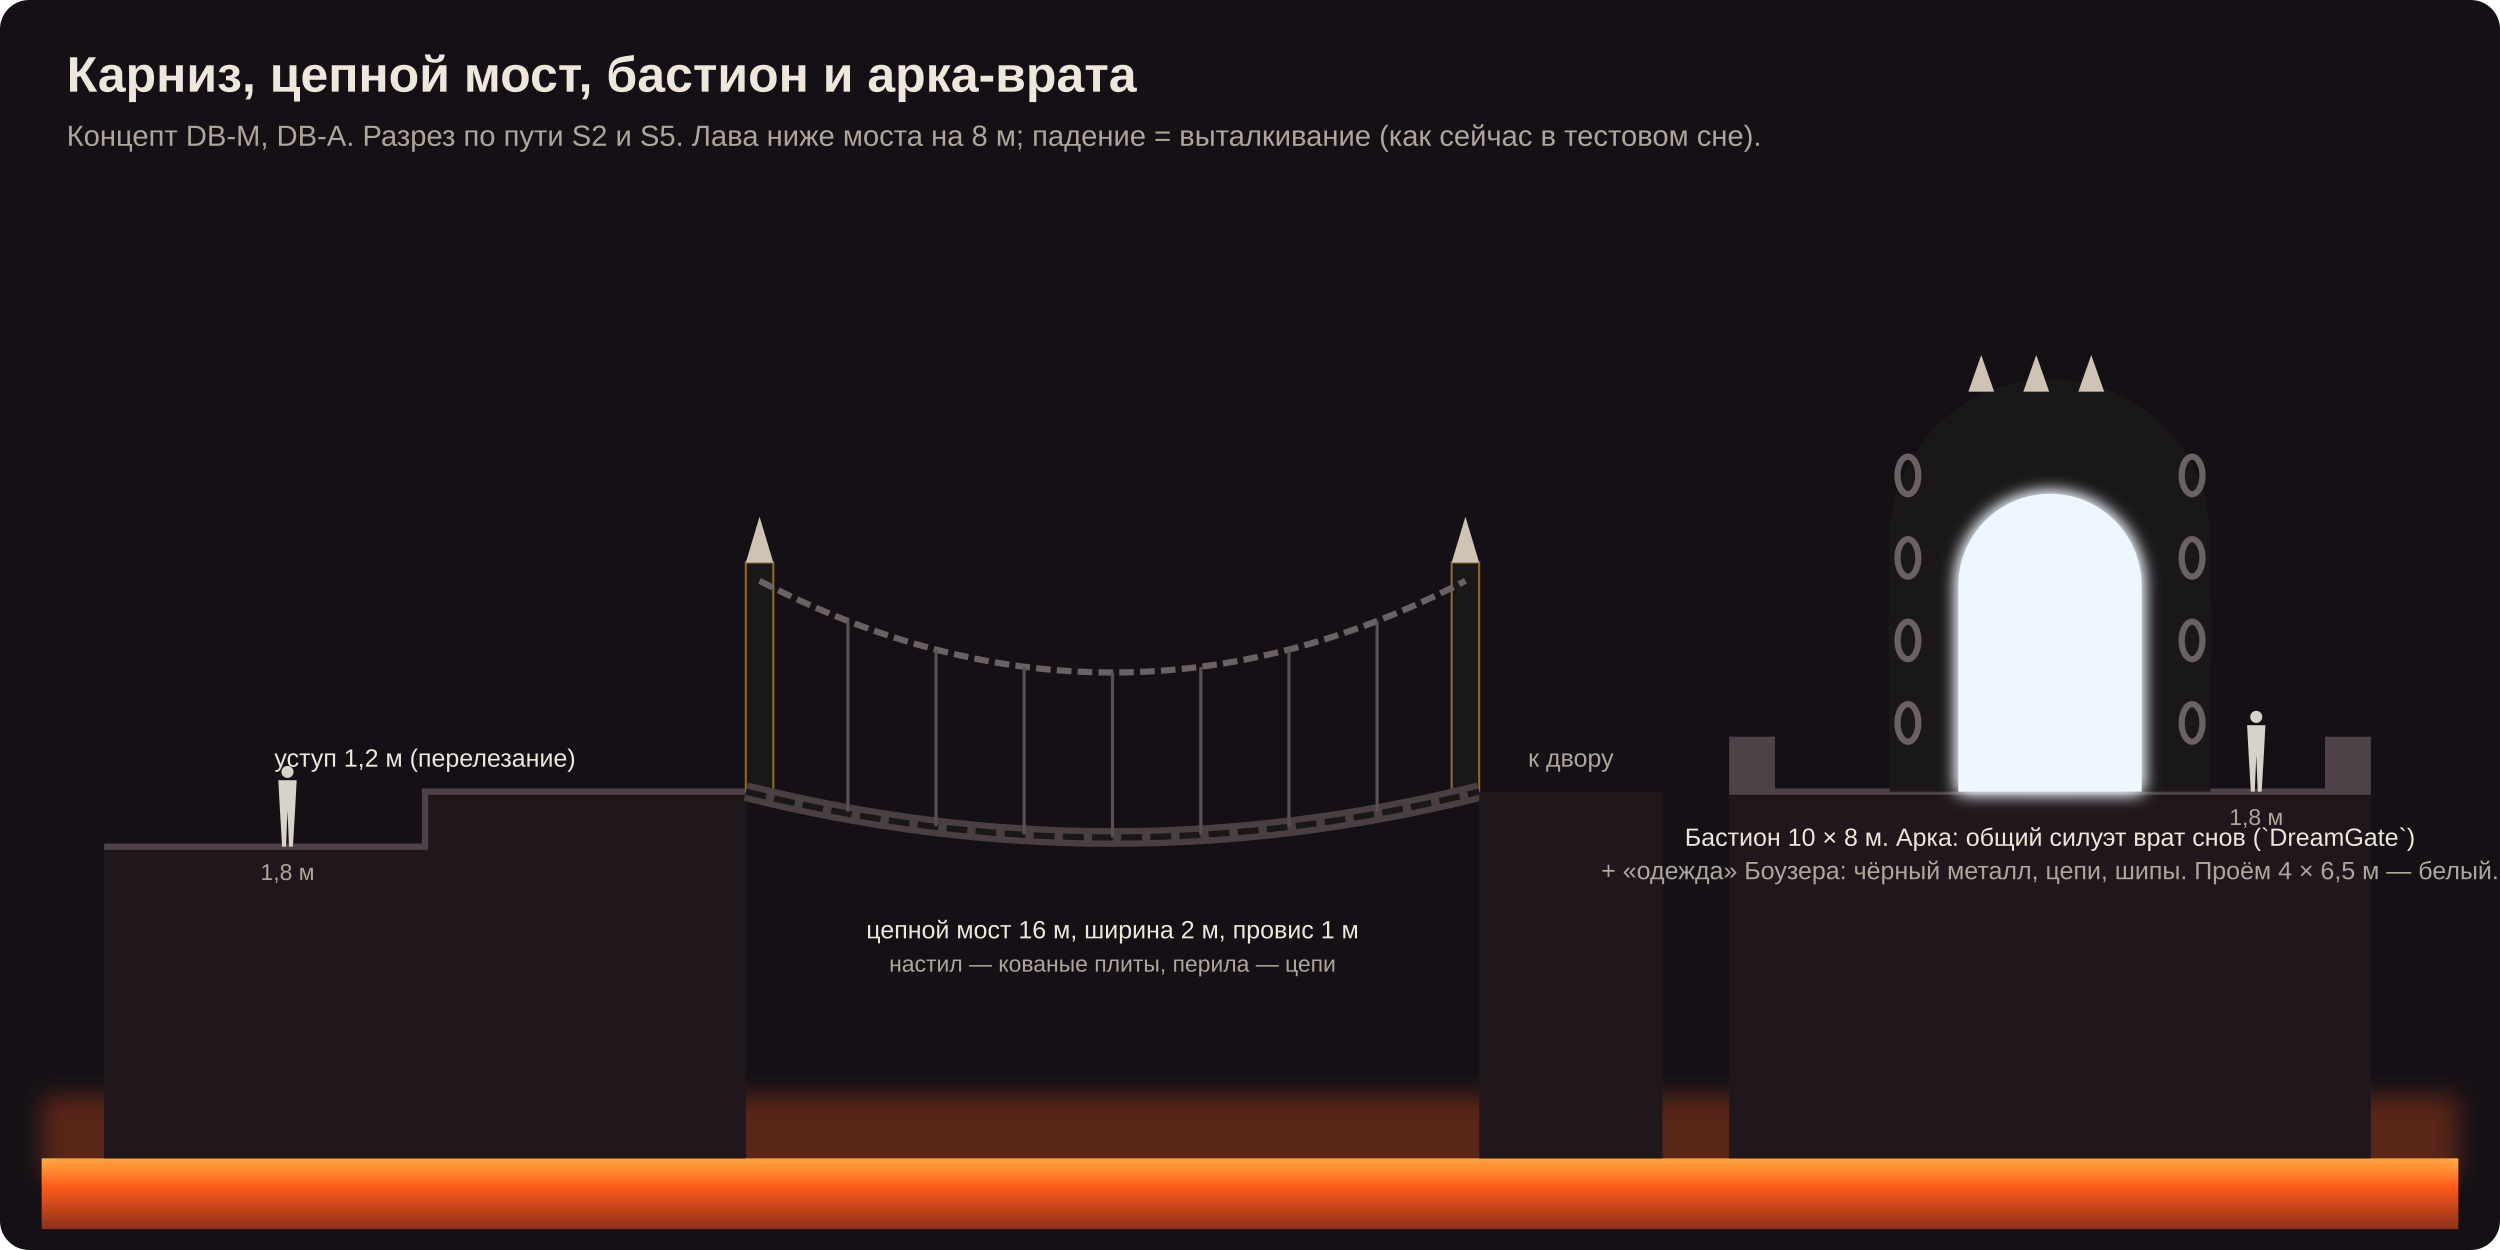
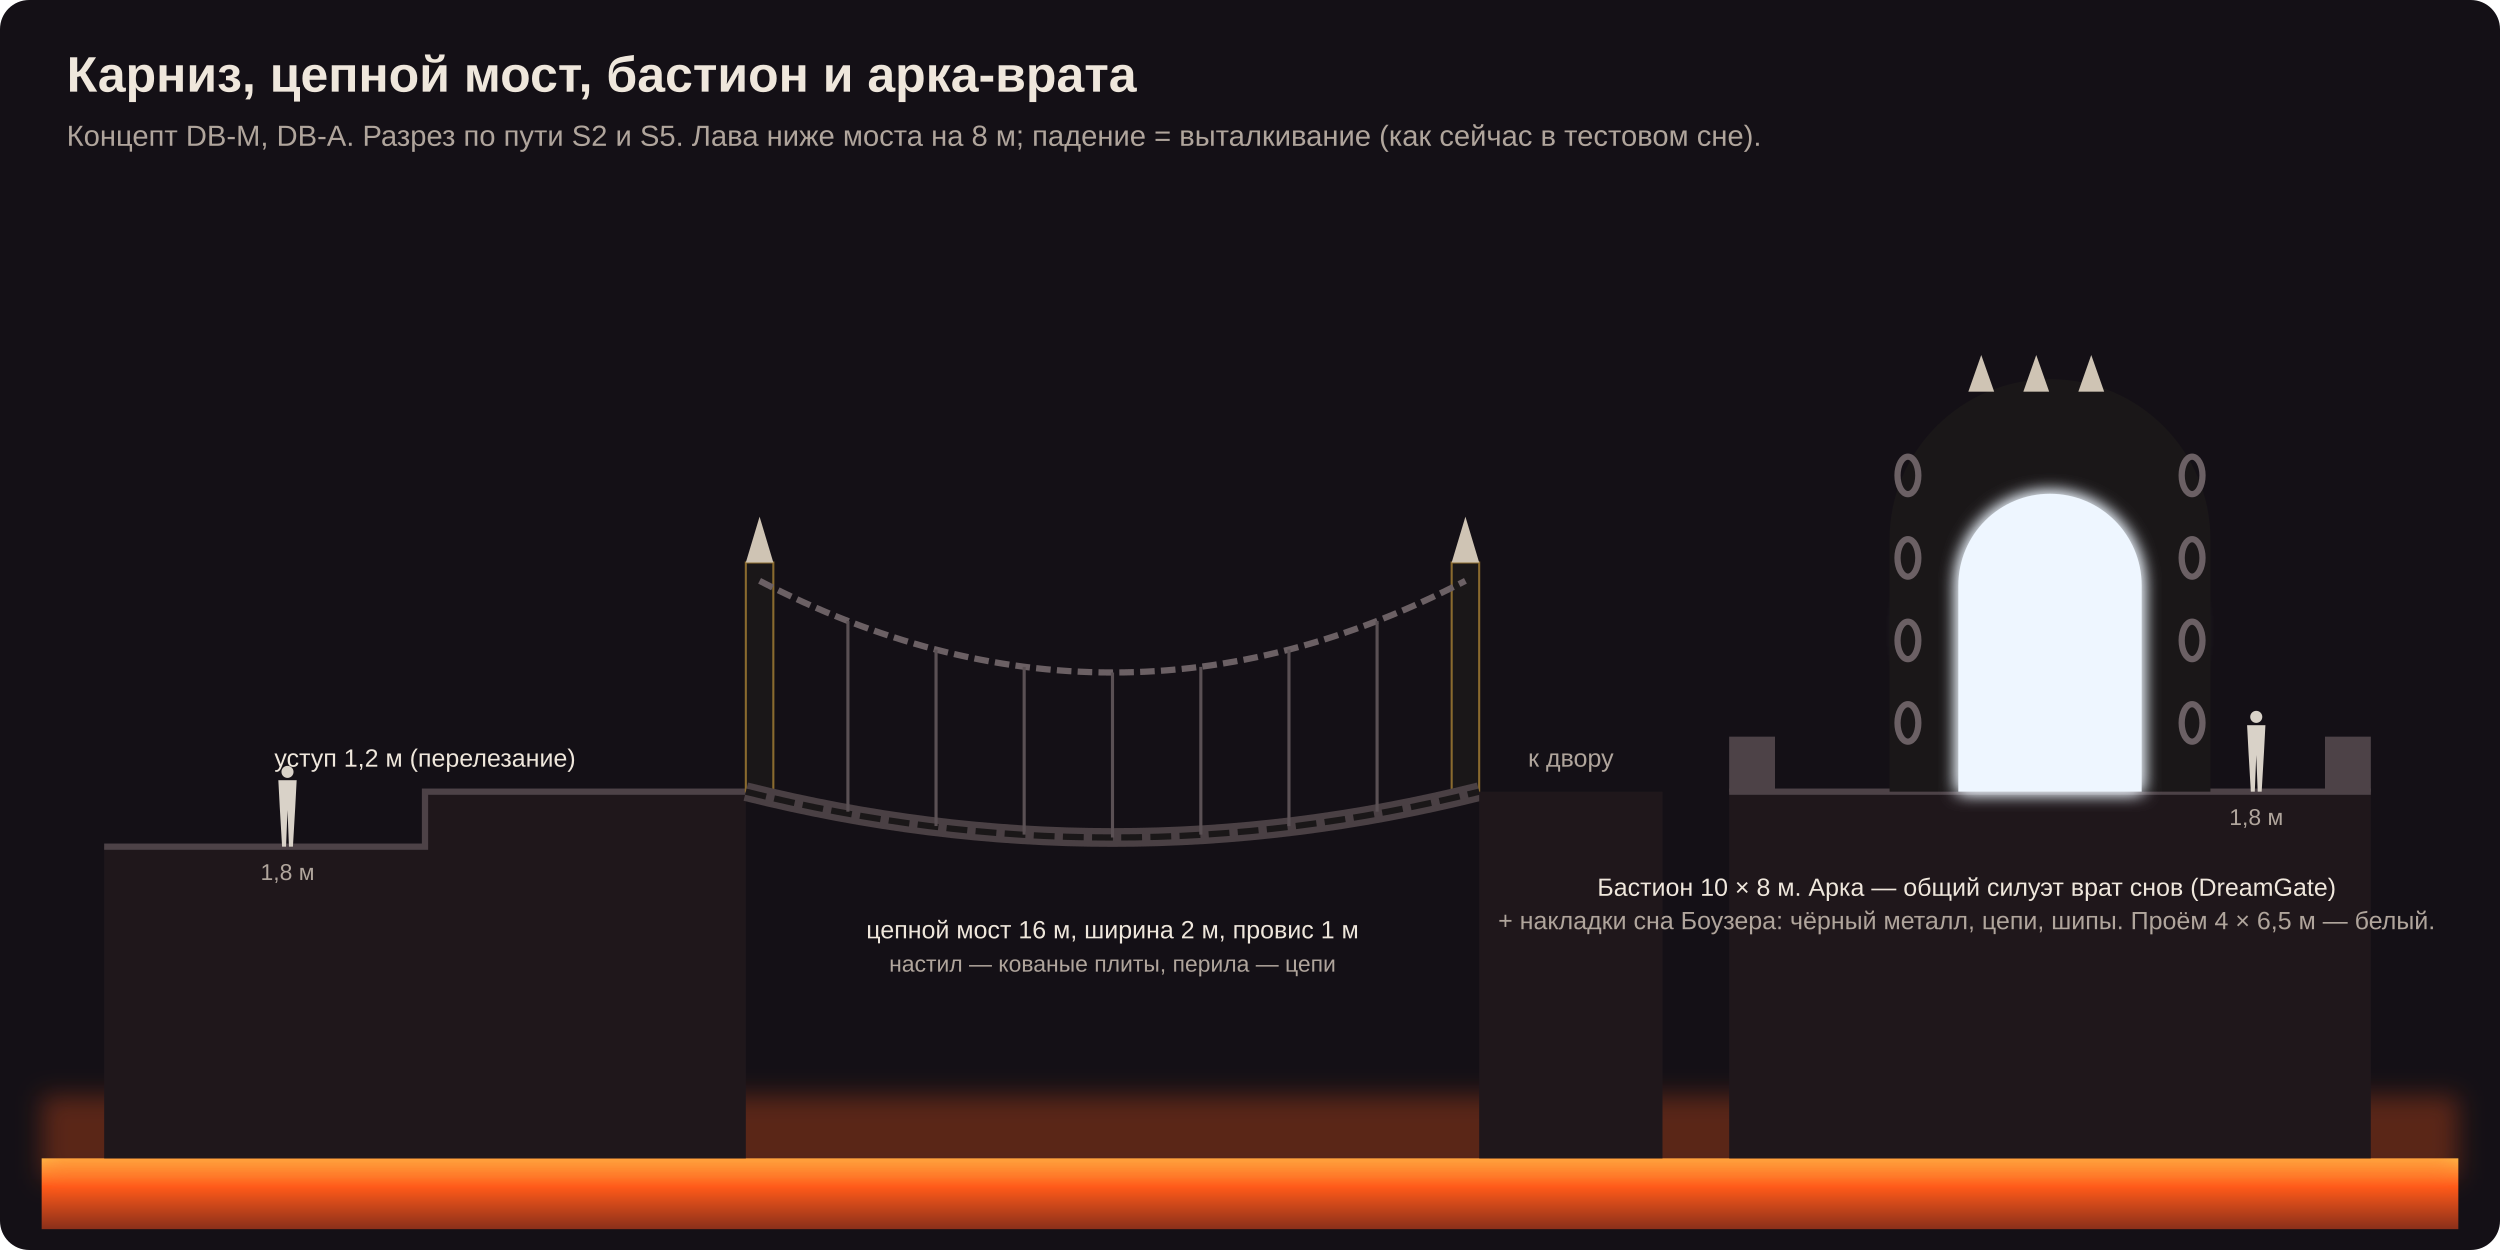
<svg xmlns="http://www.w3.org/2000/svg" viewBox="0 0 1200 600" width="1200" height="600" font-family="'PT Sans', Arial, sans-serif">
  <defs>
    <filter id="glow" x="-50%" y="-50%" width="200%" height="200%">
      <feGaussianBlur stdDeviation="4" result="b" />
      <feMerge>
        <feMergeNode in="b" />
        <feMergeNode in="b" />
        <feMergeNode in="SourceGraphic" />
      </feMerge>
    </filter>
    <filter id="soft" x="-50%" y="-50%" width="200%" height="200%">
      <feGaussianBlur stdDeviation="6" />
    </filter>
    <radialGradient id="warm">
      <stop offset="0" stop-color="#ffb35a" stop-opacity="0.55" />
      <stop offset="1" stop-color="#ffb35a" stop-opacity="0" />
    </radialGradient>
    <radialGradient id="whiteg">
      <stop offset="0" stop-color="#eef6ff" stop-opacity="0.7" />
      <stop offset="1" stop-color="#eef6ff" stop-opacity="0" />
    </radialGradient>
    <linearGradient id="lavag" x1="0" y1="0" x2="0" y2="1">
      <stop offset="0" stop-color="#ffc04a" />
      <stop offset="0.4" stop-color="#ff5a1a" />
      <stop offset="1" stop-color="#8a2f1a" />
    </linearGradient>
  </defs>
  <rect width="1200" height="600" rx="14" fill="#141016" />
  <text x="32" y="44" font-size="24" font-weight="700" fill="#efe7dc">Карниз, цепной мост, бастион и арка-врата</text>
  <text x="32" y="70" font-size="14" fill="#b0a59c">Концепт DB-М, DB-А. Разрез по пути S2 и S5. Лава ниже моста на 8 м; падение = выталкивание (как сейчас в тестовом сне).</text>
  <rect x="20" y="556" width="1160" height="34" fill="url(#lavag)" />
  <rect x="20" y="526" width="1160" height="40" fill="#ff5a1a" opacity="0.3" filter="url(#soft)" />
  <path d="M50,406.4 L204,406.4 L204,380 L358,380 L358,556 L50,556 Z" fill="#1f171b" />
  <path d="M50,406.4 L204,406.4 L204,380 L358,380" stroke="#4d4247" stroke-width="3" fill="none" />
  <text x="204.0" y="368.0" font-size="12" fill="#efe7dc" text-anchor="middle" font-weight="400">уступ 1,2 м (перелезание)</text>
  <path d="M133.6,374.5 L142.4,374.5 L141.7,387.7 L140.6,406.4 L138.7,406.4 L138.0,388.8 L137.3,406.4 L135.4,406.4 L134.3,387.7 Z" fill="#d9d2c8" />
  <circle cx="138.0" cy="370.5" r="2.9" fill="#d9d2c8" />
  <text x="138.0" y="422.4" font-size="11" fill="#b0a59c" text-anchor="middle" font-weight="400">1,8 м</text>
  <rect x="358.0" y="270" width="13.2" height="110" fill="#1a1718" stroke="#8a6a2e" />
  <path d="M358.0,270 L364.6,248 L371.2,270 Z" fill="#cfc4b4" />
  <rect x="696.8" y="270" width="13.2" height="110" fill="#1a1718" stroke="#8a6a2e" />
  <path d="M696.8,270 L703.4,248 L710.0,270 Z" fill="#cfc4b4" />
  <path d="M358,380 Q534.0,424.0 710,380" stroke="#4a4044" stroke-width="9" fill="none" />
  <path d="M358,380 Q534.0,424.0 710,380" stroke="#1a1718" stroke-width="3" fill="none" stroke-dasharray="10 4" />
  <path d="M364.6,278.8 Q534.0,366.8 703.4,278.8" stroke="#6b6064" stroke-width="3" fill="none" stroke-dasharray="7 3" />
  <line x1="407.0" y1="298.1" x2="407.0" y2="389.6" stroke="#5a5054" stroke-width="1.5" />
  <line x1="449.3" y1="311.8" x2="449.3" y2="396.5" stroke="#5a5054" stroke-width="1.5" />
  <line x1="491.6" y1="320.1" x2="491.6" y2="400.6" stroke="#5a5054" stroke-width="1.5" />
  <line x1="534.0" y1="322.8" x2="534.0" y2="402.0" stroke="#5a5054" stroke-width="1.5" />
  <line x1="576.4" y1="320.1" x2="576.4" y2="400.6" stroke="#5a5054" stroke-width="1.5" />
  <line x1="618.7" y1="311.8" x2="618.7" y2="396.5" stroke="#5a5054" stroke-width="1.5" />
  <line x1="661.0" y1="298.1" x2="661.0" y2="389.6" stroke="#5a5054" stroke-width="1.5" />
  <text x="534.0" y="450.4" font-size="12" fill="#efe7dc" text-anchor="middle" font-weight="400">цепной мост 16 м, ширина 2 м, провис 1 м</text>
  <text x="534.0" y="466.4" font-size="11" fill="#b0a59c" text-anchor="middle" font-weight="400">настил — кованые плиты, перила — цепи</text>
  <path d="M710,380 L798,380 L798,556 L710,556 Z" fill="#1f171b" />
  <text x="754.0" y="368.0" font-size="12" fill="#b0a59c" text-anchor="middle" font-weight="400">к двору</text>
  <path d="M830,380 L1138,380 L1138,556 L830,556 Z" fill="#1f171b" />
  <path d="M830,380 L1138,380" stroke="#4d4247" stroke-width="3" />
  <rect x="830" y="353.6" width="22" height="26.4" fill="#4d4247" />
  <rect x="1116" y="353.6" width="22" height="26.4" fill="#4d4247" />
  <circle cx="984" cy="303.0" r="79.2" fill="url(#whiteg)" />
  <path d="M907.0,380.0 L907.0,259.0 A77.0,77.0 0 0 1 1061.0,259.0 L1061.0,380.0 Z" fill="#1a1718" />
  <path d="M940.0,380.0 L940.0,281.0 A44.0,44.0 0 0 1 1028.0,281.0 L1028.0,380.0 Z" fill="#eef6ff" filter="url(#glow)" />
  <ellipse cx="915.8" cy="347.0" rx="5" ry="9" fill="none" stroke="#6b6064" stroke-width="3" />
  <ellipse cx="915.8" cy="307.4" rx="5" ry="9" fill="none" stroke="#6b6064" stroke-width="3" />
  <ellipse cx="915.8" cy="267.8" rx="5" ry="9" fill="none" stroke="#6b6064" stroke-width="3" />
  <ellipse cx="915.8" cy="228.2" rx="5" ry="9" fill="none" stroke="#6b6064" stroke-width="3" />
  <ellipse cx="1052.2" cy="347.0" rx="5" ry="9" fill="none" stroke="#6b6064" stroke-width="3" />
  <ellipse cx="1052.2" cy="307.4" rx="5" ry="9" fill="none" stroke="#6b6064" stroke-width="3" />
  <ellipse cx="1052.2" cy="267.8" rx="5" ry="9" fill="none" stroke="#6b6064" stroke-width="3" />
  <ellipse cx="1052.2" cy="228.2" rx="5" ry="9" fill="none" stroke="#6b6064" stroke-width="3" />
  <path d="M944.8,188.0 L951.0,170.4 L957.2,188.0 Z" fill="#cfc4b4" />
  <path d="M971.2,188.0 L977.4,170.4 L983.6,188.0 Z" fill="#cfc4b4" />
  <path d="M997.6,188.0 L1003.8,170.4 L1010.0,188.0 Z" fill="#cfc4b4" />
  <path d="M1078.6,348.1 L1087.4,348.1 L1086.7,361.3 L1085.6,380.0 L1083.7,380.0 L1083.0,362.4 L1082.3,380.0 L1080.4,380.0 L1079.3,361.3 Z" fill="#d9d2c8" />
  <circle cx="1083.0" cy="344.1" r="2.9" fill="#d9d2c8" />
  <text x="1083.0" y="396.0" font-size="11" fill="#b0a59c" text-anchor="middle" font-weight="400">1,8 м</text>
-   <text x="984.0" y="406.0" font-size="12" fill="#efe7dc" text-anchor="middle" font-weight="400">Бастион 10 × 8 м. Арка: общий силуэт врат снов (`DreamGate`)</text>
-   <text x="984.0" y="422.0" font-size="12" fill="#b0a59c" text-anchor="middle" font-weight="400">+ «одежда» Боузера: чёрный металл, цепи, шипы. Проём 4 × 6,5 м — белый.</text>
+   <text x="944.0" y="430.0" font-size="12" fill="#efe7dc" text-anchor="middle" font-weight="400">Бастион 10 × 8 м. Арка — общий силуэт врат снов (DreamGate)</text>
+   <text x="944.0" y="446.0" font-size="12" fill="#b0a59c" text-anchor="middle" font-weight="400">+ накладки сна Боузера: чёрный металл, цепи, шипы. Проём 4 × 6,5 м — белый.</text>
</svg>
